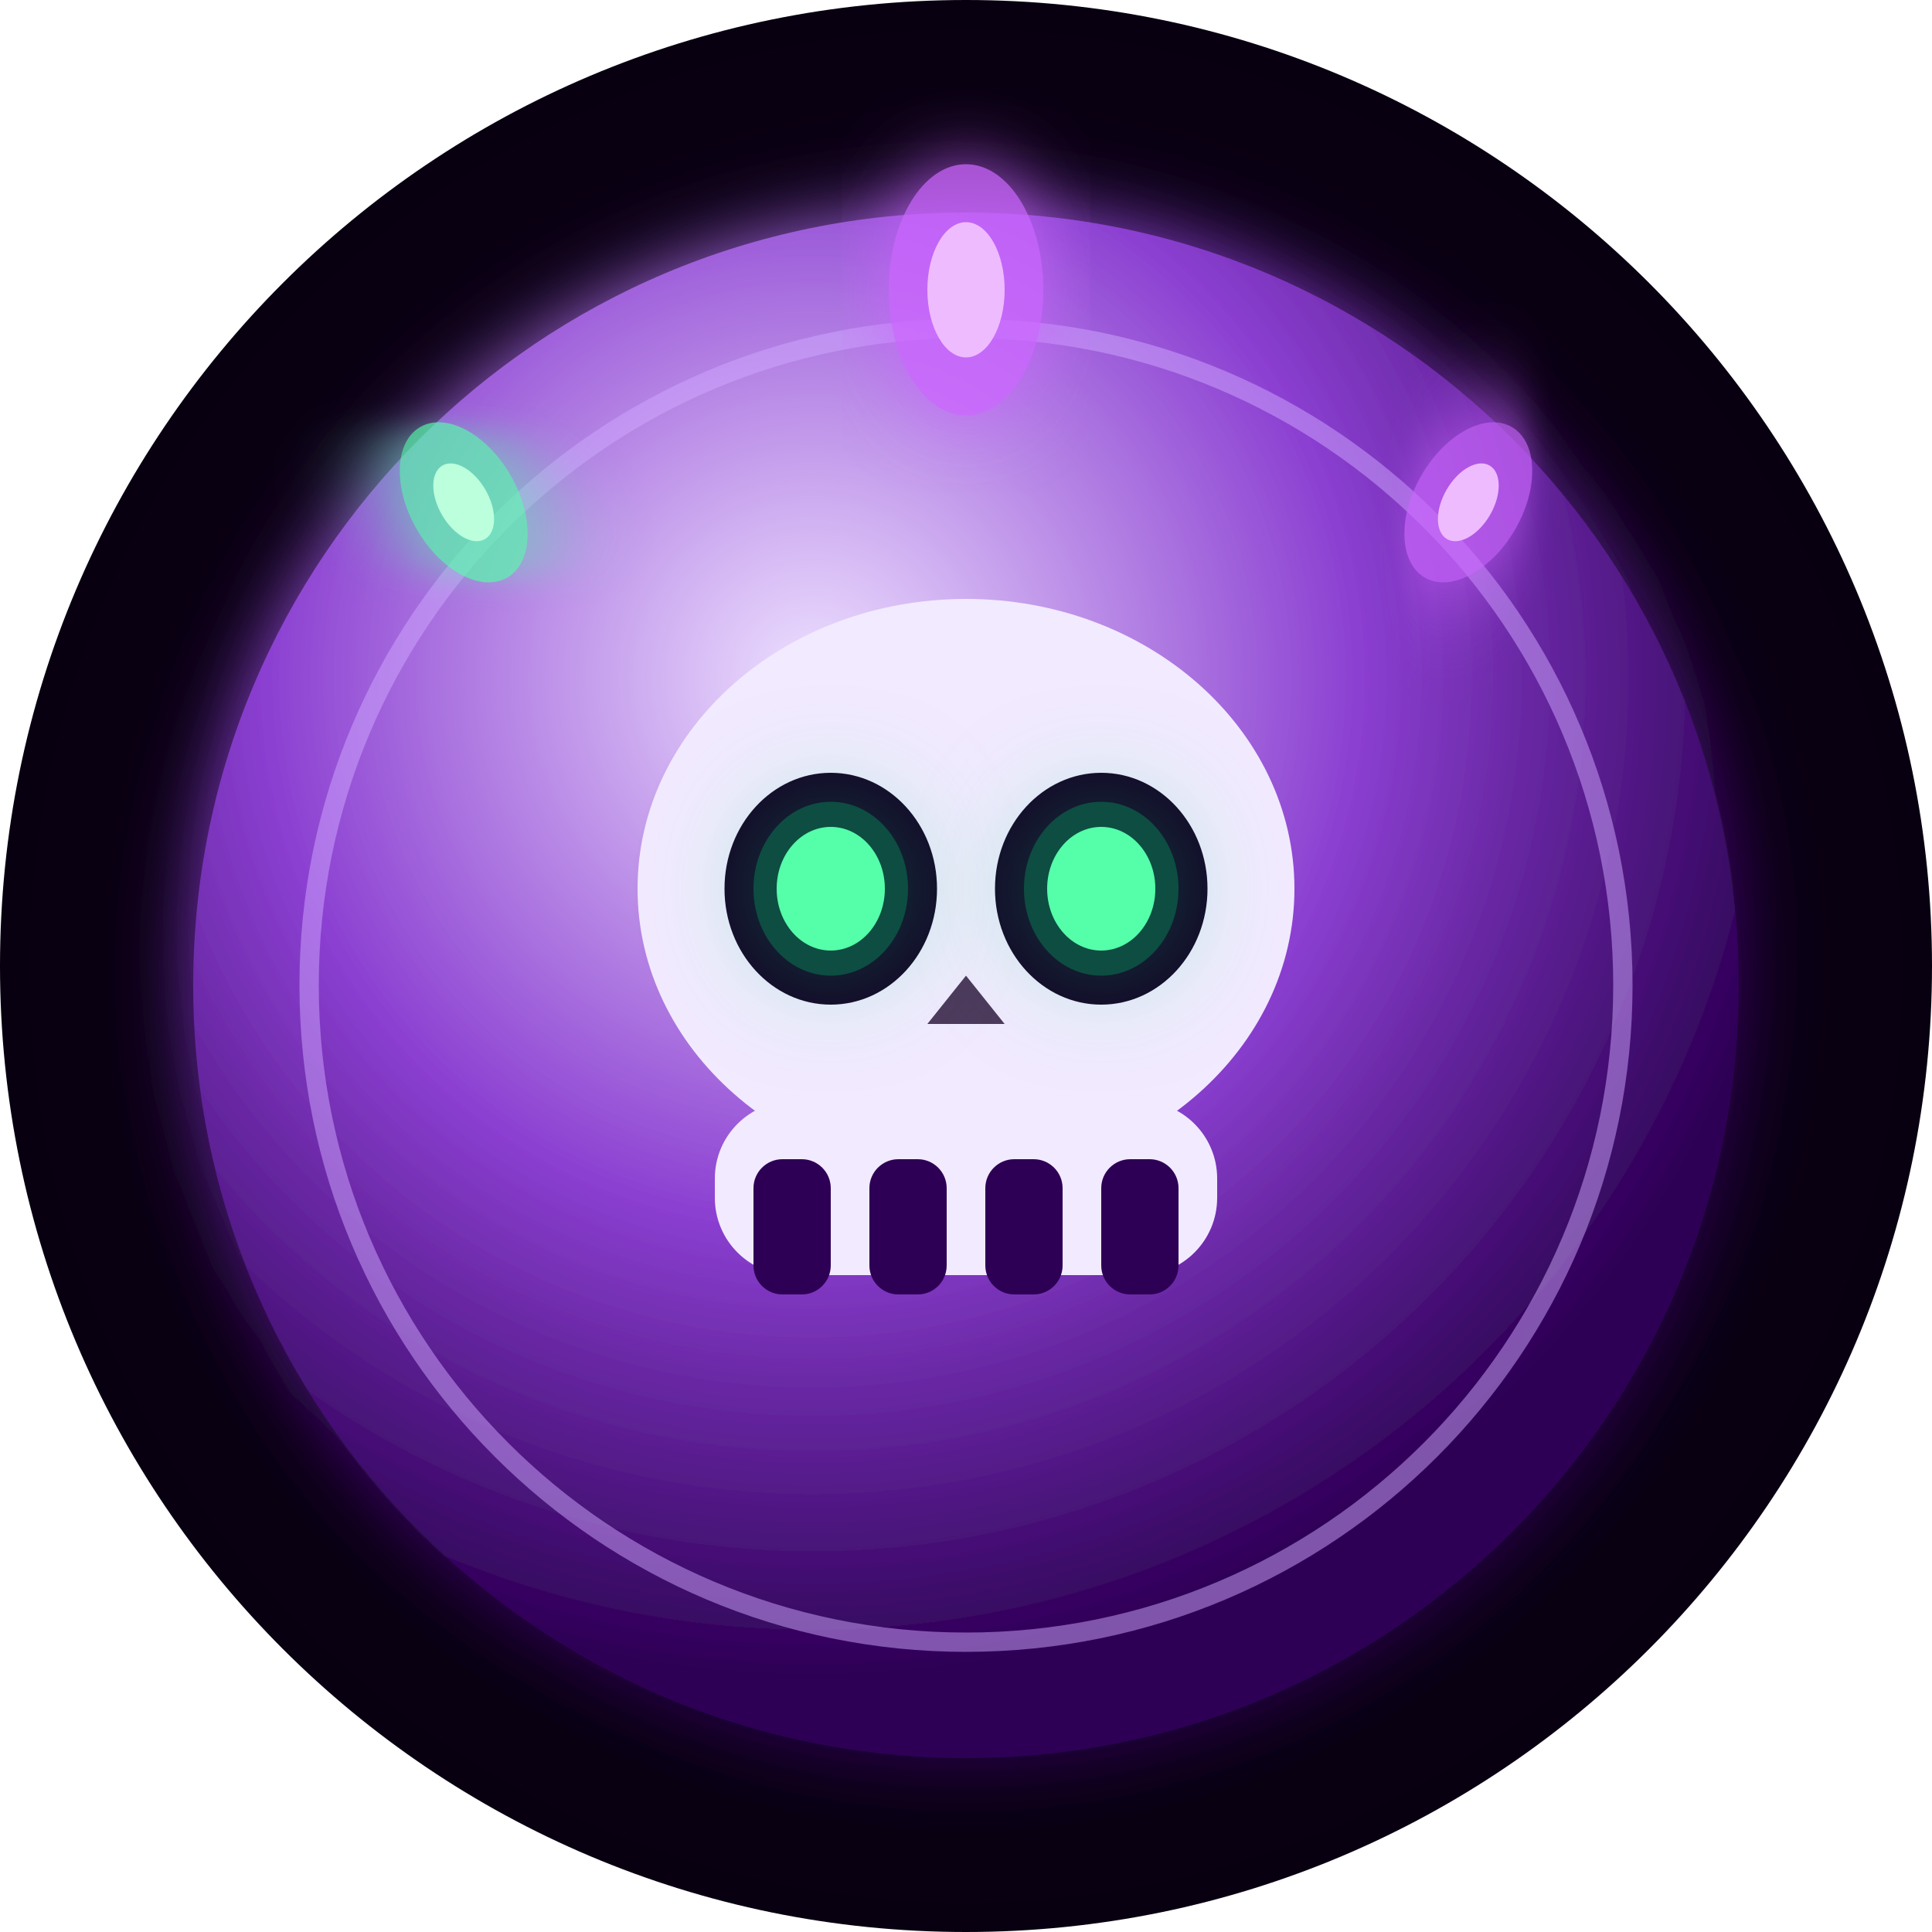
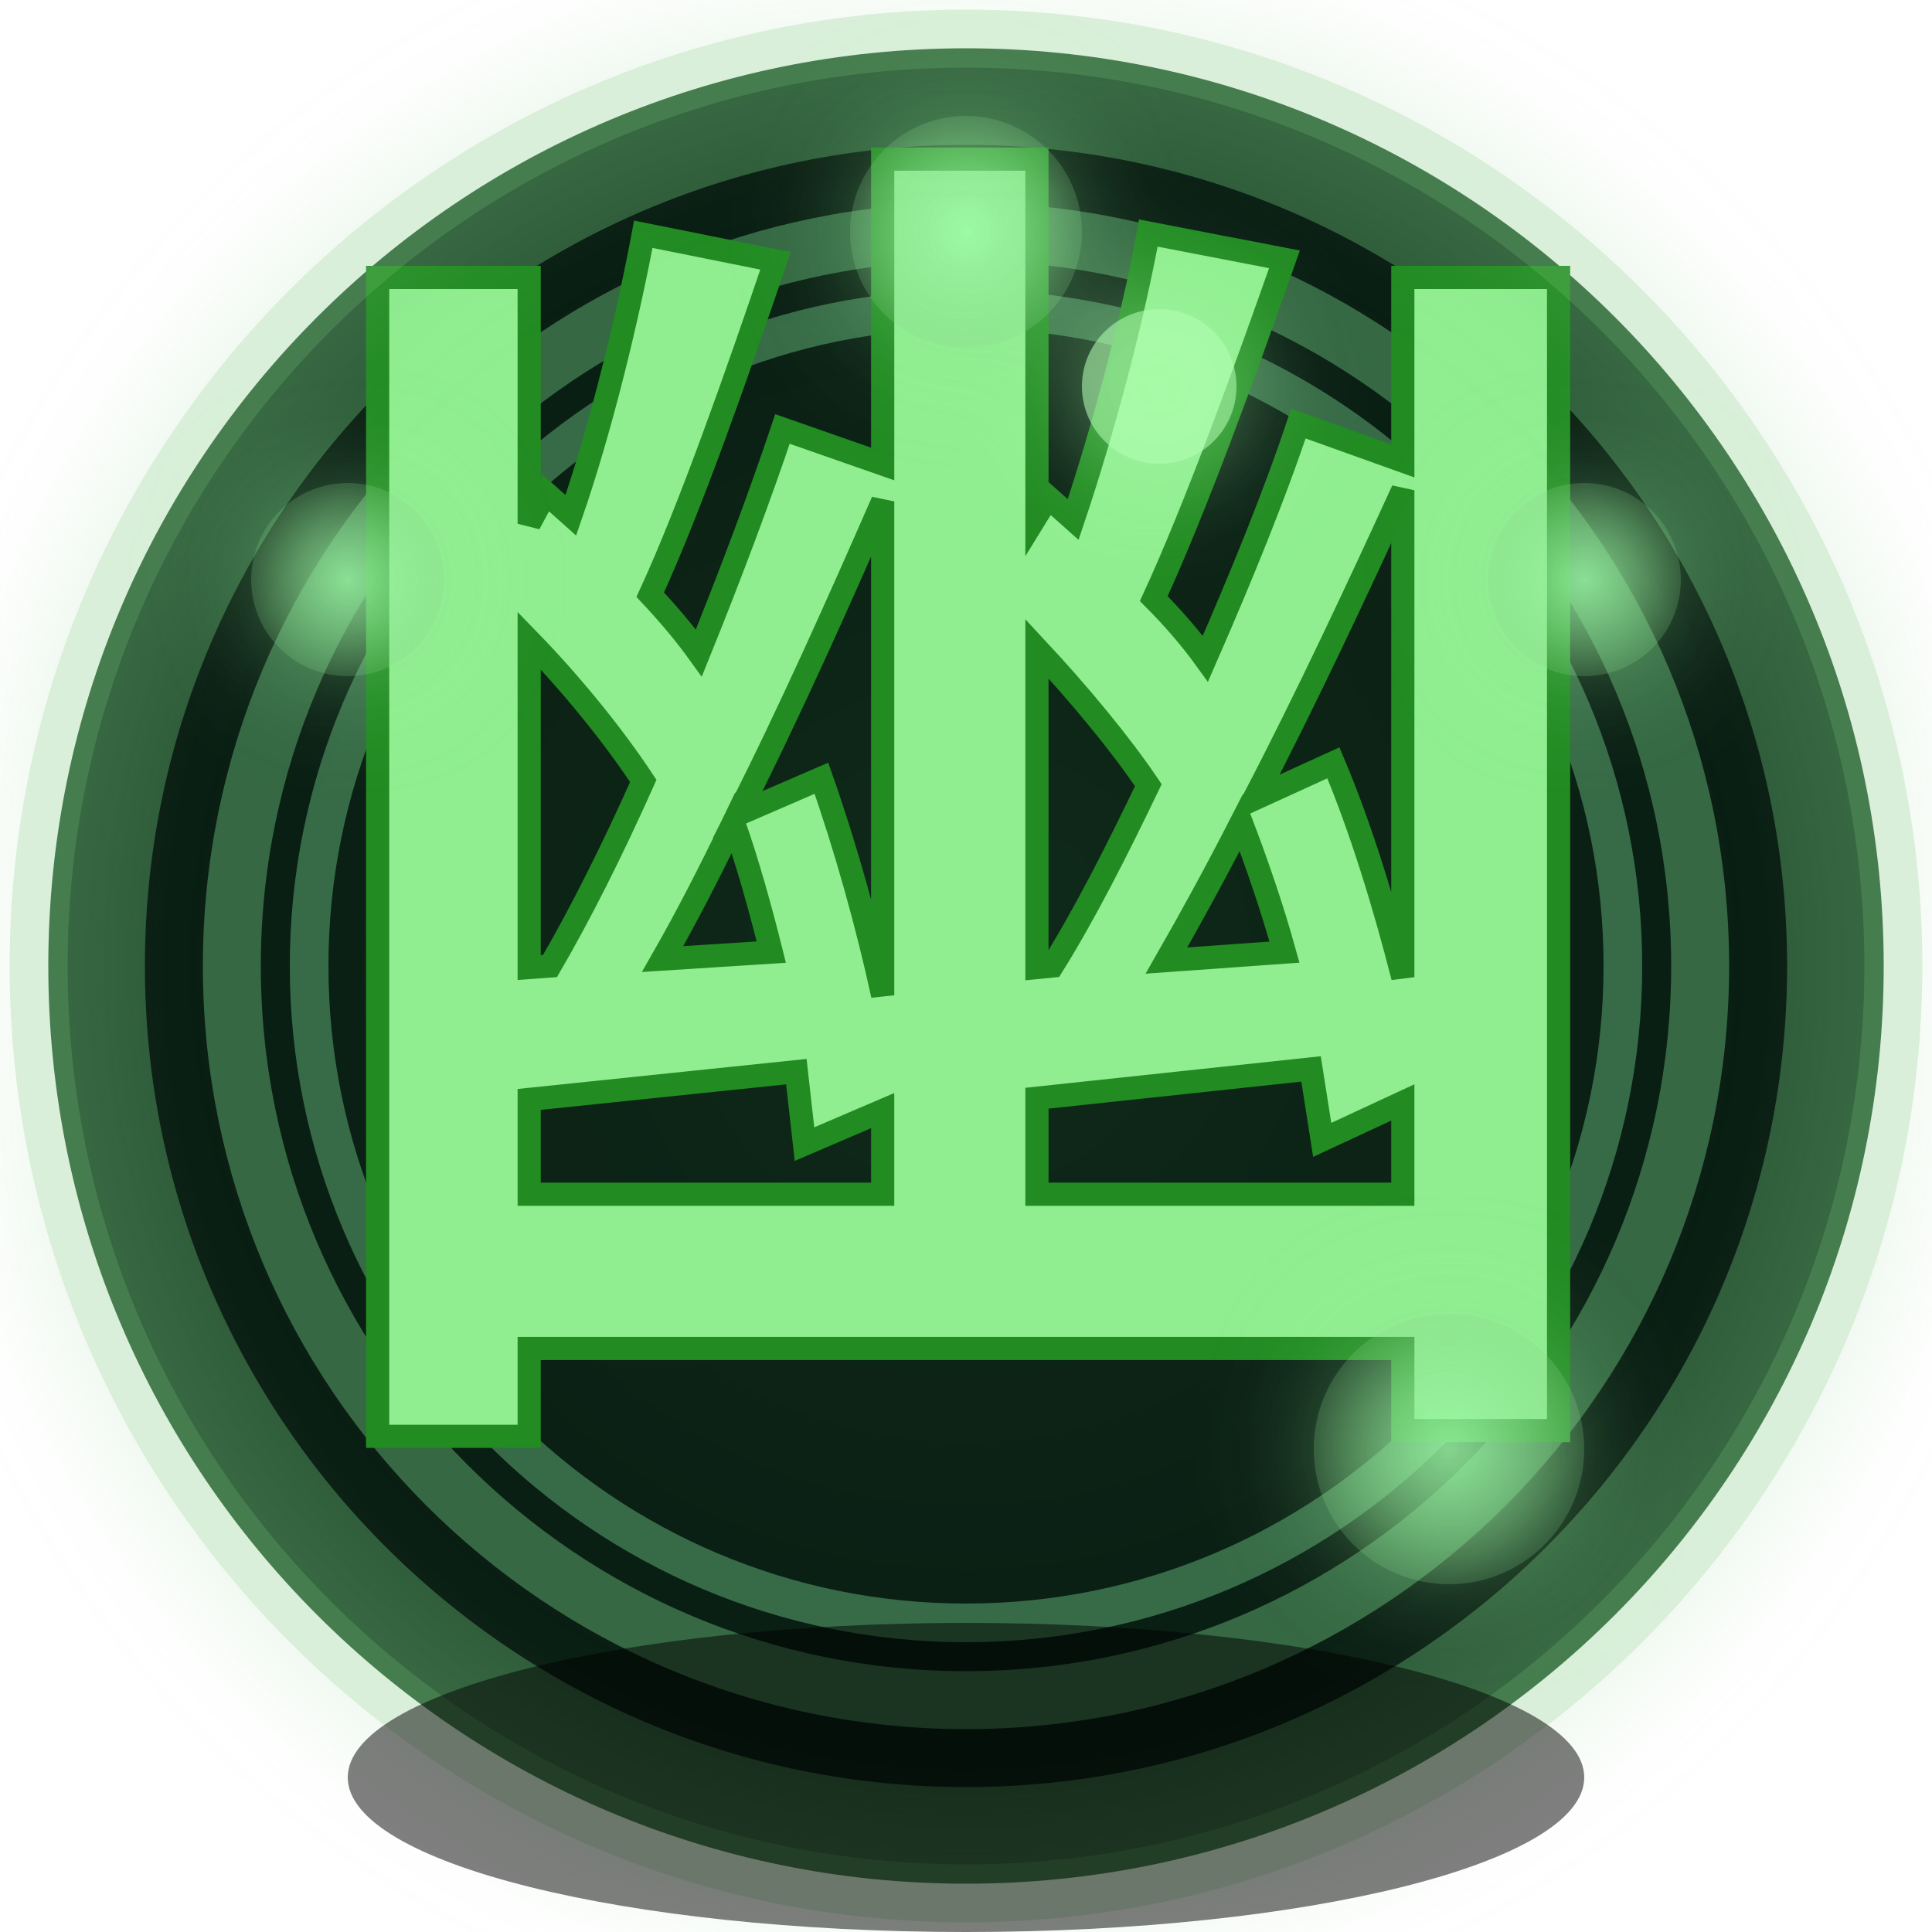
- <svg xmlns="http://www.w3.org/2000/svg" viewBox="0 0 100 100" width="100" height="100">
+ <svg xmlns="http://www.w3.org/2000/svg" viewBox="0 0 100 100" height="100" width="100">
  <defs>
-     <radialGradient id="pieceGrad" cx="40%" cy="30%" r="65%">
-       <stop offset="0%" stop-color="#ede0ff" />
-       <stop offset="55%" stop-color="#8b3fd1" />
-       <stop offset="100%" stop-color="#2d0055" />
-     </radialGradient>
-     <radialGradient id="eyeGlow" cx="50%" cy="50%" r="50%">
-       <stop offset="0%" stop-color="#aaffcc" />
-       <stop offset="100%" stop-color="#00cc66" stop-opacity="0" />
-     </radialGradient>
-     <radialGradient id="bgDark" cx="50%" cy="50%" r="50%">
-       <stop offset="0%" stop-color="#150025" />
-       <stop offset="100%" stop-color="#080010" />
-     </radialGradient>
-     <filter id="glow" x="-30%" y="-30%" width="160%" height="160%">
-       <feGaussianBlur stdDeviation="2" result="blur" />
+     <filter height="200%" width="200%" y="-50%" x="-50%" id="glow">
+       <feGaussianBlur result="coloredBlur" stdDeviation="3" />
      <feMerge>
-         <feMergeNode in="blur" />
+         <feMergeNode in="coloredBlur" />
        <feMergeNode in="SourceGraphic" />
      </feMerge>
    </filter>
-     <filter id="eyeBloom" x="-80%" y="-80%" width="260%" height="260%">
-       <feGaussianBlur stdDeviation="3" result="blur" />
-       <feMerge>
-         <feMergeNode in="blur" />
-         <feMergeNode in="SourceGraphic" />
-       </feMerge>
-     </filter>
+     <radialGradient r="70%" cy="50%" cx="50%" id="ghostFire">
+       <stop stop-opacity="0.9" stop-color="#a0ffaa" offset="0%" />
+       <stop stop-opacity="0" stop-color="#80c880" offset="100%" />
+     </radialGradient>
+     <radialGradient r="80%" cy="50%" cx="50%" id="darkWood">
+       <stop stop-color="#0f2a1a" offset="0%" />
+       <stop stop-color="#05140d" offset="100%" />
+     </radialGradient>
  </defs>
-   <circle cx="50" cy="50" r="50" fill="url(#bgDark)" />
-   <circle cx="50" cy="51" r="40" fill="url(#pieceGrad)" filter="url(#glow)" />
-   <circle cx="50" cy="51" r="34" fill="none" stroke="#d0a8ff" stroke-width="1" opacity="0.5" />
-   <ellipse cx="50" cy="46" rx="17" ry="15" fill="#f2eaff" />
-   <rect x="37" y="57" width="26" height="9" rx="4" fill="#f2eaff" />
-   <rect x="39" y="60" width="4" height="7" rx="1.5" fill="#2d0055" />
-   <rect x="45" y="60" width="4" height="7" rx="1.5" fill="#2d0055" />
-   <rect x="51" y="60" width="4" height="7" rx="1.5" fill="#2d0055" />
-   <rect x="57" y="60" width="4" height="7" rx="1.5" fill="#2d0055" />
-   <ellipse cx="43" cy="46" rx="5.5" ry="6" fill="#150025" />
-   <ellipse cx="57" cy="46" rx="5.5" ry="6" fill="#150025" />
-   <ellipse cx="43" cy="46" rx="4" ry="4.5" fill="#00dd77" opacity="0.35" filter="url(#eyeBloom)" />
-   <ellipse cx="57" cy="46" rx="4" ry="4.5" fill="#00dd77" opacity="0.35" filter="url(#eyeBloom)" />
-   <ellipse cx="43" cy="46" rx="2.8" ry="3.2" fill="#55ffaa" />
-   <ellipse cx="57" cy="46" rx="2.8" ry="3.2" fill="#55ffaa" />
-   <path d="M48 53 L50 50.5 L52 53 Z" fill="#150025" opacity="0.75" />
-   <ellipse cx="50" cy="15" rx="4" ry="6.5" fill="#cc66ff" opacity="0.8" filter="url(#glow)" />
-   <ellipse cx="50" cy="15" rx="2" ry="3.5" fill="#eebbff" />
-   <ellipse cx="24" cy="26" rx="2.8" ry="4.5" fill="#55ffaa" opacity="0.7" filter="url(#glow)" transform="rotate(-30 24 26)" />
-   <ellipse cx="24" cy="26" rx="1.3" ry="2.2" fill="#bbffdd" transform="rotate(-30 24 26)" />
-   <ellipse cx="76" cy="26" rx="2.8" ry="4.5" fill="#cc66ff" opacity="0.7" filter="url(#glow)" transform="rotate(30 76 26)" />
-   <ellipse cx="76" cy="26" rx="1.3" ry="2.2" fill="#eebbff" transform="rotate(30 76 26)" />
+   <circle stroke-width="5" stroke="#2e5c3a" fill="url(#darkWood)" r="45" cy="50" cx="50" />
+   <circle opacity="0.9" stroke-width="3" stroke="#3a7048" fill="none" r="38" cy="50" cx="50" />
+   <circle opacity="0.7" stroke-width="2" stroke="#4a8a5c" fill="none" r="34" cy="50" cx="50" />
+   <text text-anchor="middle" stroke-width="1.2" stroke="#228b22" fill="#90ee90" font-weight="bold" font-size="72" font-family="serif, 'Noto Serif TC', SimSun, KaiTi, 'Microsoft YaHei'" y="68" x="50">幽</text>
+   <g opacity="0.85" filter="url(#glow)">
+     <circle fill="url(#ghostFire)" r="6" cy="12" cx="50" />
+     <circle fill="url(#ghostFire)" r="5" cy="30" cx="82" />
+     <circle fill="url(#ghostFire)" r="7" cy="75" cx="75" />
+     <circle fill="url(#ghostFire)" r="5" cy="30" cx="18" />
+     <circle opacity="0.7" fill="#b0ffb0" r="4" cy="20" cx="60" />
+   </g>
+   <circle filter="url(#glow)" opacity="0.3" stroke-width="3" stroke="#80c880" fill="none" r="48" cy="50" cx="50" />
+   <ellipse opacity="0.5" fill="#000" ry="8" rx="32" cy="92" cx="50" />
</svg>
